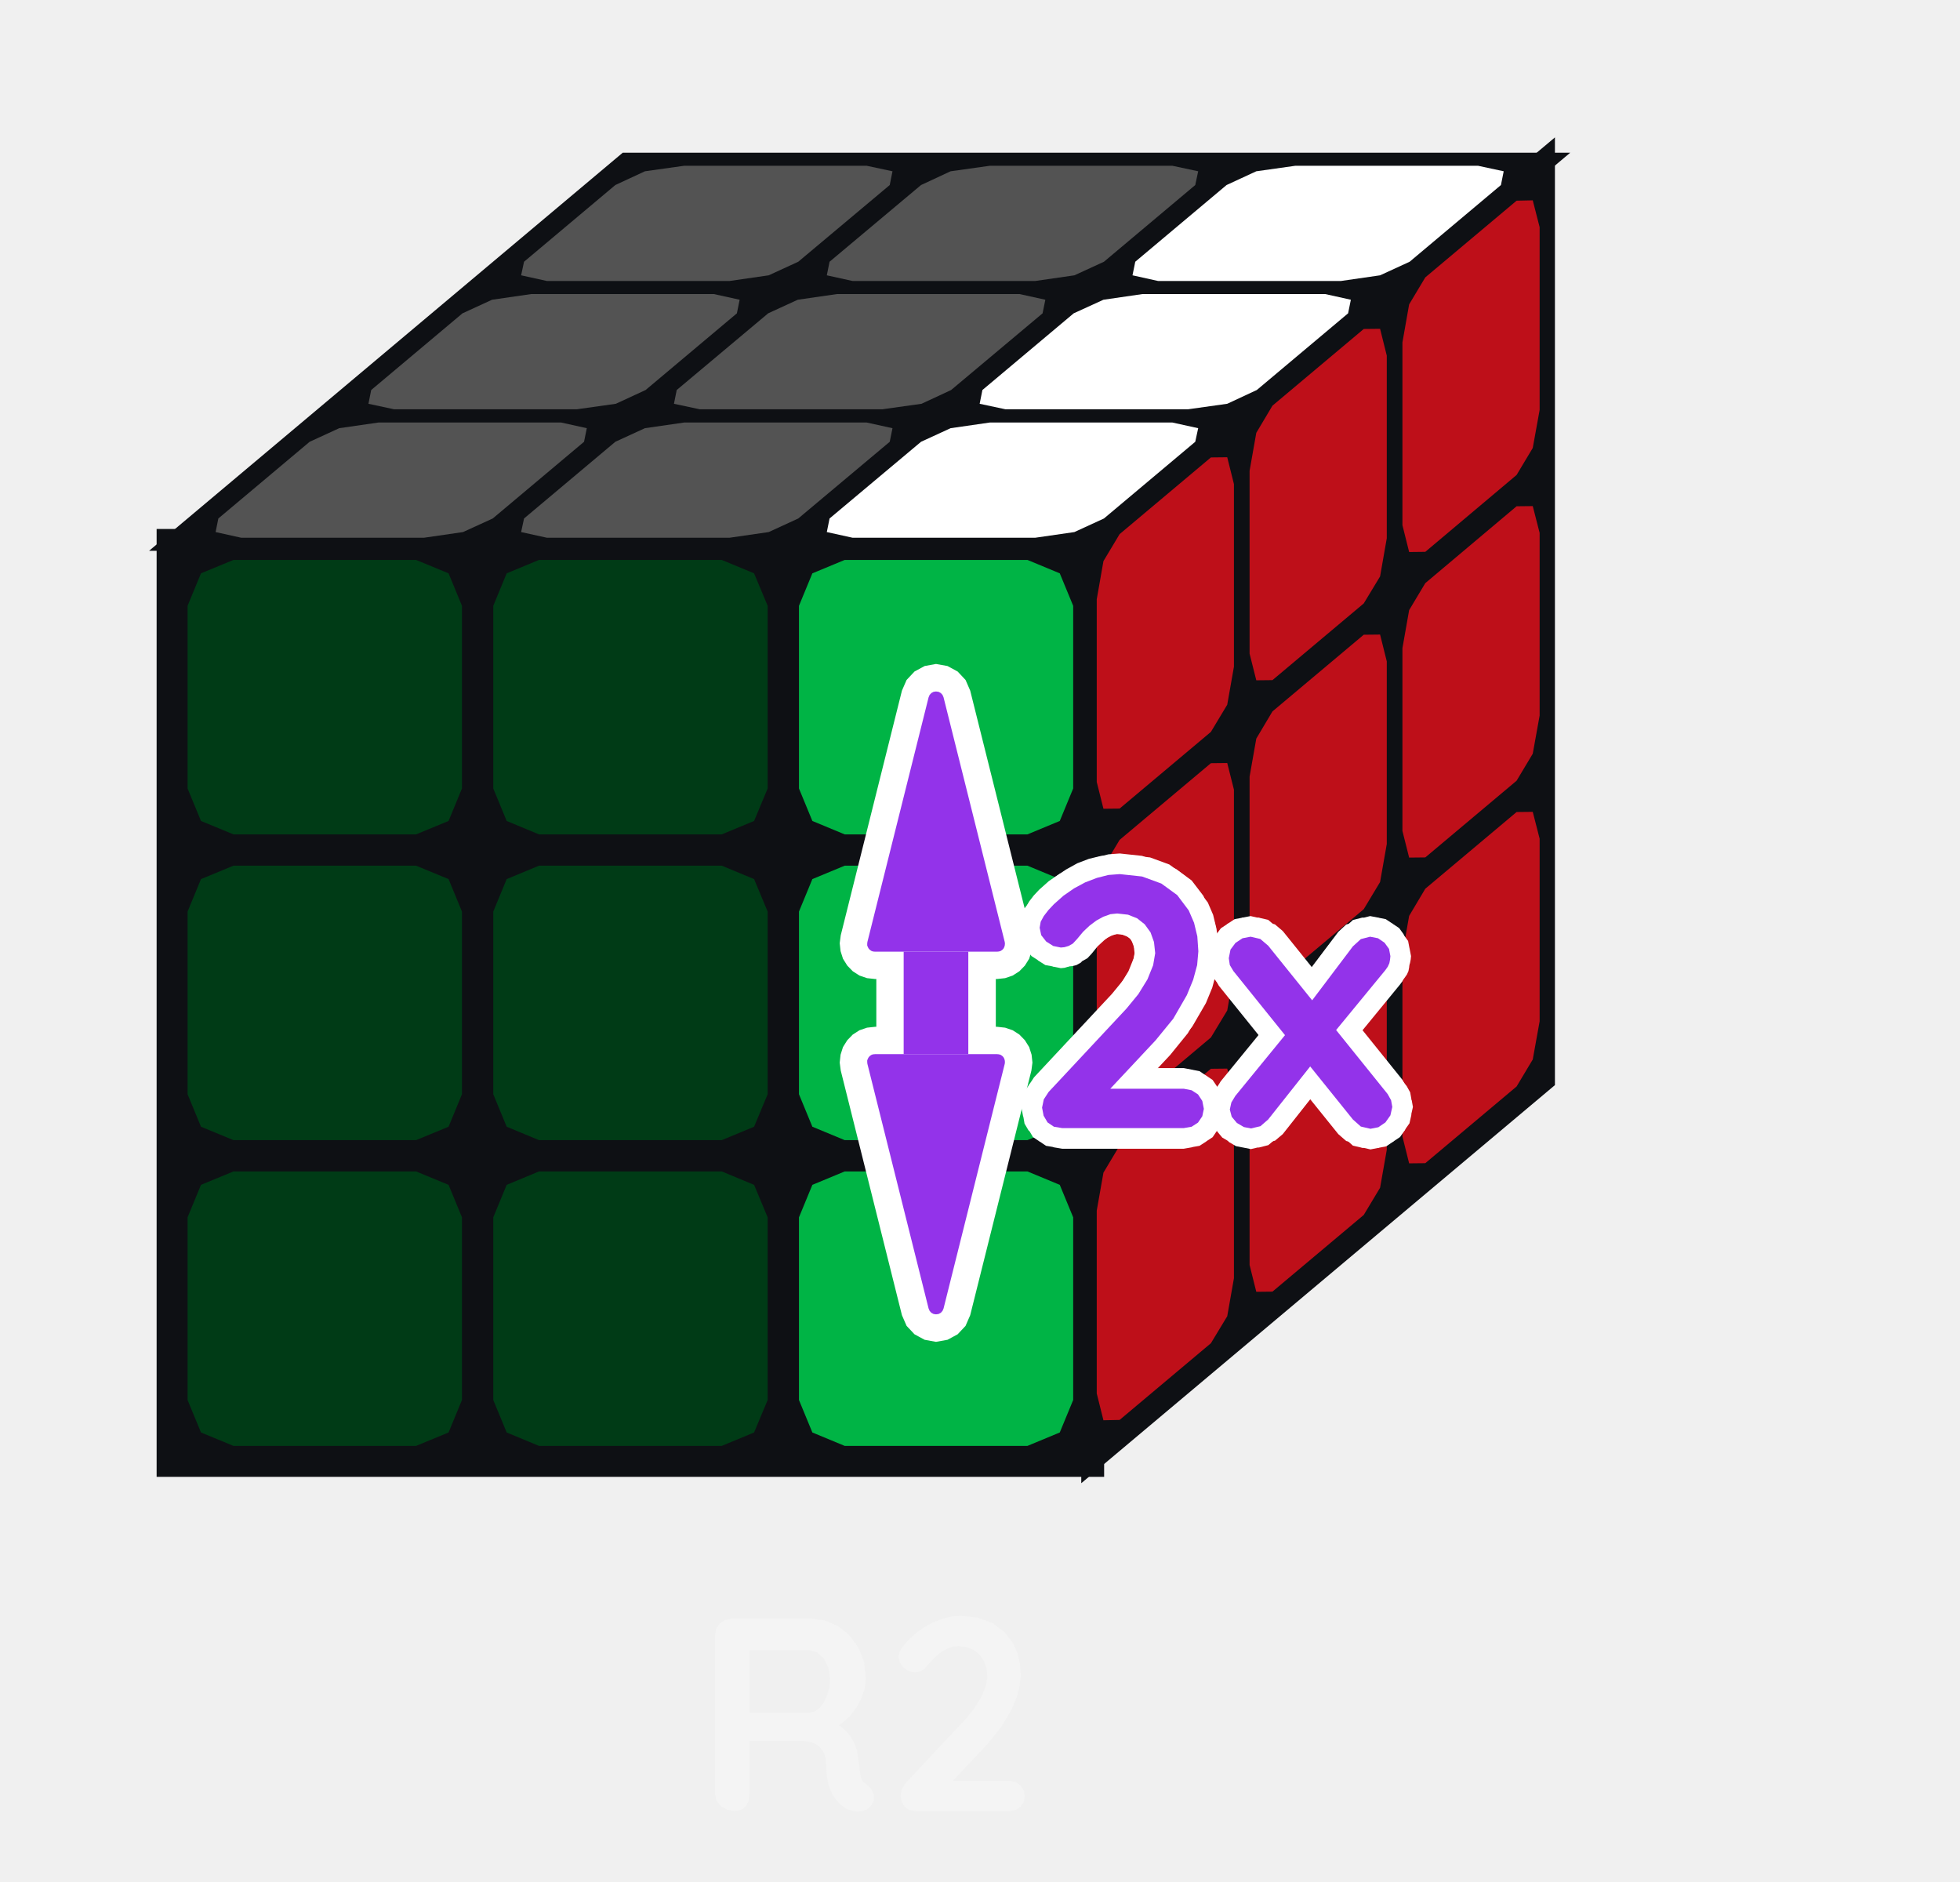
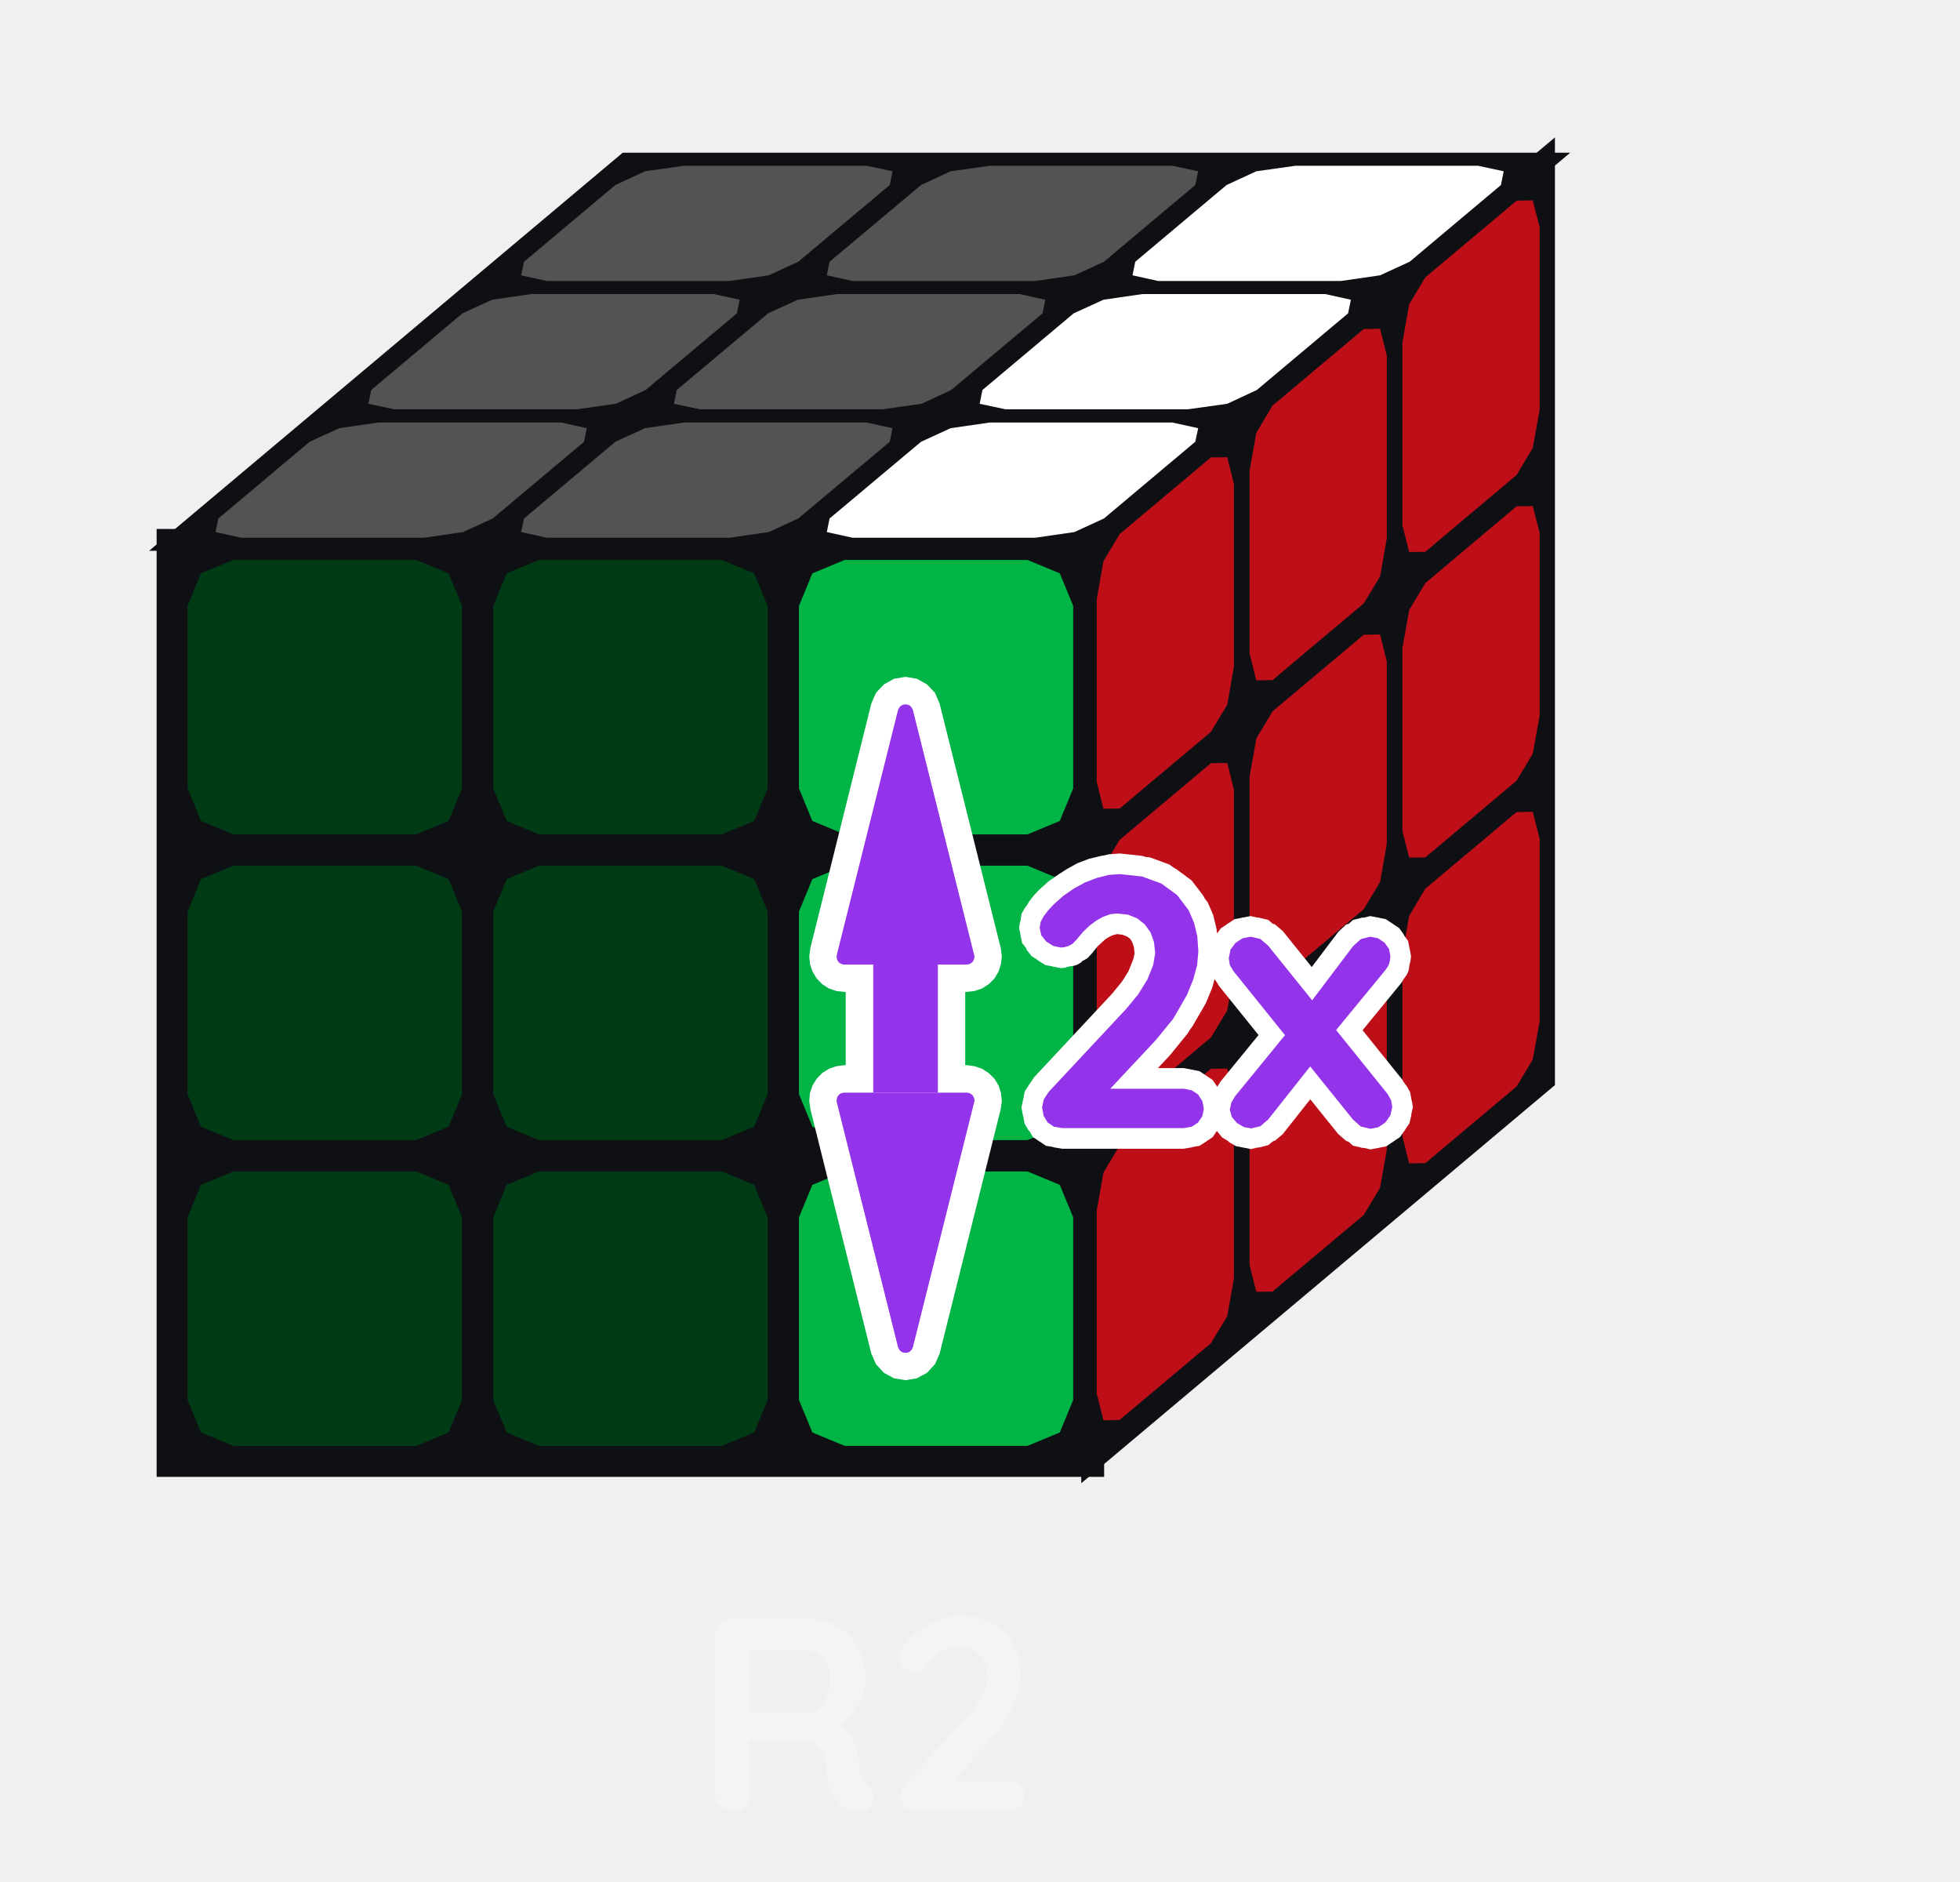
<svg xmlns="http://www.w3.org/2000/svg" viewBox="0 0 114.00 109.20" width="100" height="96">
  <polygon points="9.11,85.76 64.22,85.76 64.22,30.64 9.11,30.64" fill="#0e1014" />
  <polygon points="8.67,31.91 63.78,31.91 91.33,8.76 36.22,8.76" fill="#0e1014" />
  <polygon points="62.89,86.13 90.44,62.98 90.44,7.87 62.89,31.02" fill="#0e1014" />
  <polygon points="51.75,10.64 51.91,9.84 50.41,9.52 39.79,9.52 37.51,9.84 35.79,10.64 30.48,15.10 30.31,15.89 31.81,16.22 42.43,16.22 44.71,15.89 46.43,15.10" fill="#535353" />
  <polygon points="69.52,10.64 69.69,9.84 68.19,9.52 57.57,9.52 55.29,9.84 53.57,10.64 48.25,15.10 48.09,15.89 49.59,16.22 60.21,16.22 62.49,15.89 64.21,15.10" fill="#535353" />
  <polygon points="87.30,10.64 87.46,9.84 85.97,9.52 75.34,9.52 73.07,9.84 71.34,10.64 66.03,15.10 65.87,15.89 67.36,16.22 77.99,16.22 80.27,15.89 81.99,15.10" fill="#ffffff" />
  <polygon points="42.86,18.10 43.02,17.31 41.52,16.98 30.90,16.98 28.62,17.31 26.90,18.10 21.59,22.56 21.43,23.36 22.92,23.68 33.55,23.68 35.82,23.36 37.55,22.56" fill="#535353" />
  <polygon points="60.64,18.10 60.80,17.31 59.30,16.98 48.68,16.98 46.40,17.31 44.68,18.10 39.36,22.56 39.20,23.36 40.70,23.68 51.32,23.68 53.60,23.36 55.32,22.56" fill="#535353" />
  <polygon points="78.41,18.10 78.57,17.31 77.08,16.98 66.45,16.98 64.18,17.31 62.45,18.10 57.14,22.56 56.98,23.36 58.48,23.68 69.10,23.68 71.38,23.36 73.10,22.56" fill="#ffffff" />
  <polygon points="33.97,25.57 34.13,24.78 32.64,24.45 22.01,24.45 19.73,24.78 18.01,25.57 12.70,30.03 12.54,30.82 14.03,31.15 24.66,31.15 26.93,30.82 28.66,30.03" fill="#535353" />
  <polygon points="51.75,25.57 51.91,24.78 50.41,24.45 39.79,24.45 37.51,24.78 35.79,25.57 30.48,30.03 30.31,30.82 31.81,31.15 42.43,31.15 44.71,30.82 46.43,30.03" fill="#535353" />
  <polygon points="69.52,25.57 69.69,24.78 68.19,24.45 57.57,24.45 55.29,24.78 53.57,25.57 48.25,30.03 48.09,30.82 49.59,31.15 60.21,31.15 62.49,30.82 64.21,30.03" fill="#ffffff" />
  <polygon points="71.77,28.03 71.38,26.47 70.43,26.48 65.12,30.94 64.18,32.51 63.79,34.73 63.79,45.35 64.18,46.91 65.12,46.90 70.43,42.44 71.38,40.86 71.77,38.65" fill="#be0f19" />
  <polygon points="80.66,20.56 80.27,19.00 79.32,19.01 74.01,23.47 73.07,25.05 72.68,27.26 72.68,37.89 73.07,39.44 74.01,39.43 79.32,34.97 80.27,33.40 80.66,31.18" fill="#be0f19" />
  <polygon points="89.55,13.09 89.15,11.53 88.21,11.55 82.90,16.01 81.96,17.58 81.57,19.79 81.57,30.42 81.96,31.98 82.90,31.97 88.21,27.50 89.15,25.93 89.55,23.72" fill="#be0f19" />
  <polygon points="71.77,45.80 71.38,44.25 70.43,44.26 65.12,48.72 64.18,50.29 63.79,52.51 63.79,63.13 64.18,64.69 65.12,64.68 70.43,60.21 71.38,58.64 71.77,56.43" fill="#be0f19" />
  <polygon points="80.66,38.34 80.27,36.78 79.32,36.79 74.01,41.25 73.07,42.83 72.68,45.04 72.68,55.66 73.07,57.22 74.01,57.21 79.32,52.75 80.27,51.17 80.66,48.96" fill="#be0f19" />
  <polygon points="89.55,30.87 89.15,29.31 88.21,29.32 82.90,33.79 81.96,35.36 81.57,37.57 81.57,48.20 81.96,49.75 82.90,49.74 88.21,45.28 89.15,43.71 89.55,41.49" fill="#be0f19" />
  <polygon points="71.77,63.58 71.38,62.02 70.43,62.03 65.12,66.50 64.18,68.07 63.79,70.28 63.79,80.91 64.18,82.47 65.12,82.45 70.43,77.99 71.38,76.42 71.77,74.21" fill="#be0f19" />
  <polygon points="80.66,56.11 80.27,54.56 79.32,54.57 74.01,59.03 73.07,60.60 72.68,62.82 72.68,73.44 73.07,75.00 74.01,74.99 79.32,70.53 80.27,68.95 80.66,66.74" fill="#be0f19" />
  <polygon points="89.55,48.65 89.15,47.09 88.21,47.10 82.90,51.56 81.96,53.14 81.57,55.35 81.57,65.97 81.96,67.53 82.90,67.52 88.21,63.06 89.15,61.49 89.55,59.27" fill="#be0f19" />
  <polygon points="26.87,35.11 26.09,33.22 24.20,32.44 13.58,32.44 11.69,33.22 10.91,35.11 10.91,45.73 11.69,47.62 13.58,48.40 24.20,48.40 26.09,47.62 26.87,45.73" fill="#003b16" />
  <polygon points="44.65,35.11 43.86,33.22 41.98,32.44 31.35,32.44 29.47,33.22 28.69,35.11 28.69,45.73 29.47,47.62 31.35,48.40 41.98,48.40 43.86,47.62 44.65,45.73" fill="#003b16" />
  <polygon points="62.42,35.11 61.64,33.22 59.76,32.44 49.13,32.44 47.25,33.22 46.47,35.11 46.47,45.73 47.25,47.62 49.13,48.40 59.76,48.40 61.64,47.62 62.42,45.73" fill="#00b445" />
  <polygon points="26.87,52.89 26.09,51.00 24.20,50.22 13.58,50.22 11.69,51.00 10.91,52.89 10.91,63.51 11.69,65.40 13.58,66.18 24.20,66.18 26.09,65.40 26.87,63.51" fill="#003b16" />
  <polygon points="44.65,52.89 43.86,51.00 41.98,50.22 31.35,50.22 29.47,51.00 28.69,52.89 28.69,63.51 29.47,65.40 31.35,66.18 41.98,66.18 43.86,65.40 44.65,63.51" fill="#003b16" />
  <polygon points="62.42,52.89 61.64,51.00 59.76,50.22 49.13,50.22 47.25,51.00 46.47,52.89 46.47,63.51 47.25,65.40 49.13,66.18 59.76,66.18 61.64,65.40 62.42,63.51" fill="#00b445" />
  <polygon points="26.87,70.67 26.09,68.78 24.20,68.00 13.58,68.00 11.69,68.78 10.91,70.67 10.91,81.29 11.69,83.18 13.58,83.96 24.20,83.96 26.09,83.18 26.87,81.29" fill="#003b16" />
  <polygon points="44.65,70.67 43.86,68.78 41.98,68.00 31.35,68.00 29.47,68.78 28.69,70.67 28.69,81.29 29.47,83.18 31.35,83.96 41.98,83.96 43.86,83.18 44.65,81.29" fill="#003b16" />
  <polygon points="62.42,70.67 61.64,68.78 59.76,68.00 49.13,68.00 47.25,68.78 46.47,70.67 46.47,81.29 47.25,83.18 49.13,83.96 59.76,83.96 61.64,83.18 62.42,81.29" fill="#00b445" />
-   <polygon points="50.97,61.18 50.97,55.22 57.92,55.22 57.92,61.18" fill="#ffffff" />
-   <polygon points="58.00,59.59 58.46,59.64 58.90,59.79 59.29,60.04 59.61,60.37 59.86,60.77 60.00,61.21 60.05,61.67 59.99,62.13 56.43,76.36 56.16,76.98 55.70,77.47 55.11,77.79 54.44,77.91 53.78,77.79 53.19,77.47 52.73,76.98 52.46,76.36 48.90,62.13 48.84,61.67 48.89,61.21 49.03,60.77 49.28,60.37 49.60,60.04 49.99,59.79 50.43,59.64 50.89,59.59" fill="#ffffff" />
-   <polygon points="50.89,56.81 50.43,56.76 49.99,56.61 49.60,56.36 49.28,56.03 49.03,55.63 48.89,55.19 48.84,54.73 48.90,54.27 52.46,40.04 52.73,39.42 53.19,38.93 53.78,38.61 54.44,38.49 55.11,38.61 55.70,38.93 56.16,39.42 56.43,40.04 59.99,54.27 60.05,54.73 60.00,55.19 59.86,55.63 59.61,56.03 59.29,56.36 58.90,56.61 58.46,56.76 58.00,56.81" fill="#ffffff" />
-   <polygon points="52.56,61.18 52.56,55.22 56.32,55.22 56.32,61.18" fill="#9333ea" />
-   <polygon points="58.00,61.18 58.10,61.19 58.20,61.22 58.29,61.28 58.36,61.35 58.41,61.44 58.44,61.54 58.45,61.64 58.44,61.74 54.88,75.97 54.82,76.11 54.72,76.22 54.59,76.29 54.44,76.31 54.30,76.29 54.17,76.22 54.07,76.11 54.01,75.97 50.45,61.74 50.44,61.64 50.44,61.54 50.48,61.44 50.53,61.35 50.60,61.28 50.69,61.22 50.78,61.19 50.89,61.18" fill="#9333ea" />
-   <polygon points="50.89,55.22 50.78,55.21 50.69,55.18 50.60,55.12 50.53,55.05 50.48,54.96 50.44,54.86 50.44,54.76 50.45,54.66 54.01,40.43 54.07,40.29 54.17,40.18 54.30,40.11 54.44,40.09 54.59,40.11 54.72,40.18 54.82,40.29 54.88,40.43 58.44,54.66 58.45,54.76 58.44,54.86 58.41,54.96 58.36,55.05 58.29,55.12 58.20,55.18 58.10,55.21 58.00,55.22" fill="#9333ea" />
+   <polygon points="49.19,63.42 49.19,55.97 56.14,55.97 56.14,63.42" fill="#ffffff" />
+   <polygon points="56.22,61.82 56.68,61.88 57.12,62.03 57.51,62.28 57.84,62.61 58.08,63.00 58.22,63.44 58.27,63.90 58.21,64.36 54.65,78.60 54.38,79.21 53.92,79.71 53.33,80.03 52.67,80.14 52.00,80.03 51.41,79.71 50.95,79.21 50.68,78.60 47.13,64.36 47.07,63.90 47.11,63.44 47.26,63.00 47.50,62.61 47.82,62.28 48.21,62.03 48.65,61.88 49.11,61.82" fill="#ffffff" />
+   <polygon points="49.11,57.56 48.65,57.51 48.21,57.36 47.82,57.11 47.50,56.78 47.26,56.38 47.11,55.94 47.07,55.48 47.13,55.02 50.68,40.79 50.95,40.17 51.41,39.68 52.00,39.35 52.67,39.24 53.33,39.35 53.92,39.68 54.38,40.17 54.65,40.79 58.21,55.02 58.27,55.48 58.22,55.94 58.08,56.38 57.84,56.78 57.51,57.11 57.12,57.36 56.68,57.51 56.22,57.56" fill="#ffffff" />
+   <polygon points="50.79,63.42 50.79,55.97 54.55,55.97 54.55,63.42" fill="#9333ea" />
+   <polygon points="56.22,63.42 56.33,63.43 56.42,63.46 56.51,63.52 56.58,63.59 56.63,63.68 56.67,63.77 56.68,63.88 56.66,63.98 53.10,78.21 53.04,78.35 52.94,78.46 52.81,78.53 52.67,78.55 52.52,78.53 52.39,78.46 52.29,78.35 52.23,78.21 48.67,63.98 48.66,63.88 48.67,63.77 48.70,63.68 48.75,63.59 48.82,63.52 48.91,63.46 49.01,63.43 49.11,63.42" fill="#9333ea" />
+   <polygon points="49.11,55.97 49.01,55.96 48.91,55.92 48.82,55.87 48.75,55.80 48.70,55.71 48.67,55.61 48.66,55.51 48.67,55.41 52.23,41.18 52.29,41.04 52.39,40.93 52.52,40.86 52.67,40.84 52.81,40.86 52.94,40.93 53.04,41.04 53.10,41.18 56.66,55.41 56.68,55.51 56.67,55.61 56.63,55.71 56.58,55.80 56.51,55.87 56.42,55.92 56.33,55.96 56.22,55.97" fill="#9333ea" />
  <polygon points="70.05,63.19 70.51,63.28 70.88,63.52 71.13,63.90 71.22,64.36 71.13,64.79 70.88,65.16 70.51,65.40 70.05,65.48 62.98,65.48 62.50,65.40 62.13,65.15 61.90,64.76 61.81,64.29 61.91,63.81 62.19,63.38 66.72,58.53 67.41,57.69 67.94,56.83 68.27,56.01 68.39,55.31 68.32,54.66 68.12,54.10 67.78,53.63 67.34,53.28 66.81,53.07 66.18,53.00 65.79,53.04 65.37,53.19 64.97,53.41 64.57,53.71 64.20,54.06 63.85,54.48 63.60,54.75 63.35,54.89 63.11,54.96 62.90,54.98 62.46,54.89 62.05,54.63 61.76,54.26 61.67,53.83 61.73,53.48 61.91,53.15 62.18,52.80 62.50,52.46 63.05,51.97 63.67,51.54 64.32,51.19 65.00,50.93 65.67,50.76 66.33,50.71 67.63,50.85 68.75,51.26 69.67,51.93 70.34,52.82 70.65,53.54 70.84,54.33 70.90,55.20 70.83,56.00 70.60,56.85 70.23,57.75 69.44,59.12 68.41,60.38 65.60,63.38 65.37,63.19" fill="#ffffff" />
  <polygon points="73.94,54.35 74.50,54.48 74.96,54.87 81.91,63.50 82.11,63.86 82.18,64.25 82.07,64.74 81.78,65.15 81.37,65.43 80.91,65.52 80.35,65.39 79.89,64.98 72.94,56.35 72.73,56.00 72.67,55.60 72.77,55.10 73.06,54.71 73.47,54.44" fill="#ffffff" />
  <polygon points="73.96,65.50 73.55,65.42 73.14,65.18 72.84,64.82 72.73,64.40 72.82,63.99 73.05,63.61 76.23,59.72 77.48,61.80 74.96,64.98 74.51,65.37" fill="#ffffff" />
  <polygon points="80.89,54.35 81.35,54.44 81.73,54.70 81.99,55.06 82.07,55.48 82.05,55.68 82.01,55.89 81.92,56.09 81.78,56.29 78.64,60.11 77.33,58.30 79.89,54.91 80.35,54.49" fill="#ffffff" />
  <polygon points="69.96,63.65 70.42,63.73 70.79,63.98 71.04,64.36 71.12,64.82 71.04,65.25 70.79,65.62 70.42,65.86 69.96,65.94 62.89,65.94 62.41,65.86 62.03,65.61 61.81,65.22 61.72,64.75 61.82,64.26 62.10,63.84 66.63,58.99 67.32,58.15 67.85,57.29 68.18,56.46 68.30,55.77 68.23,55.12 68.03,54.56 67.69,54.09 67.25,53.74 66.71,53.53 66.09,53.46 65.70,53.50 65.28,53.65 64.87,53.86 64.48,54.17 64.10,54.52 63.76,54.94 63.51,55.21 63.26,55.35 63.02,55.41 62.80,55.44 62.37,55.35 61.96,55.09 61.67,54.72 61.58,54.29 61.64,53.94 61.82,53.60 62.09,53.26 62.41,52.92 62.96,52.43 63.57,52.00 64.23,51.65 64.91,51.39 65.58,51.22 66.24,51.17 67.54,51.31 68.66,51.72 69.57,52.39 70.25,53.28 70.56,54.00 70.75,54.79 70.81,55.66 70.74,56.45 70.51,57.31 70.14,58.21 69.35,59.57 68.32,60.84 65.51,63.84 65.28,63.65" fill="#ffffff" />
  <polygon points="73.85,54.81 74.41,54.94 74.87,55.33 81.82,63.96 82.02,64.32 82.09,64.71 81.98,65.20 81.69,65.61 81.27,65.89 80.82,65.98 80.26,65.85 79.80,65.44 72.85,56.81 72.64,56.45 72.58,56.06 72.67,55.56 72.97,55.16 73.38,54.89" fill="#ffffff" />
  <polygon points="73.87,65.96 73.45,65.88 73.05,65.64 72.75,65.28 72.64,64.86 72.73,64.45 72.95,64.07 76.14,60.18 77.39,62.26 74.87,65.44 74.42,65.82" fill="#ffffff" />
  <polygon points="80.80,54.81 81.25,54.89 81.64,55.15 81.90,55.52 81.98,55.93 81.96,56.14 81.92,56.35 81.83,56.55 81.69,56.75 78.55,60.57 77.24,58.76 79.80,55.37 80.26,54.95" fill="#ffffff" />
  <polygon points="69.70,64.04 70.16,64.12 70.53,64.37 70.78,64.75 70.86,65.21 70.78,65.64 70.53,66.01 70.16,66.25 69.70,66.33 62.63,66.33 62.15,66.25 61.77,66.00 61.55,65.61 61.46,65.14 61.56,64.65 61.84,64.23 66.37,59.38 67.06,58.54 67.59,57.68 67.92,56.85 68.04,56.16 67.97,55.51 67.76,54.95 67.43,54.48 66.98,54.13 66.45,53.92 65.83,53.85 65.44,53.89 65.02,54.04 64.61,54.25 64.22,54.56 63.84,54.91 63.50,55.33 63.25,55.60 63.00,55.74 62.76,55.80 62.54,55.82 62.11,55.74 61.70,55.48 61.41,55.11 61.32,54.68 61.38,54.33 61.56,53.99 61.83,53.65 62.15,53.31 62.70,52.82 63.31,52.39 63.97,52.04 64.64,51.78 65.32,51.61 65.98,51.56 67.28,51.70 68.40,52.11 69.31,52.78 69.99,53.67 70.30,54.39 70.49,55.18 70.55,56.05 70.48,56.84 70.25,57.70 69.88,58.60 69.09,59.96 68.06,61.23 65.25,64.23 65.02,64.04" fill="#ffffff" />
  <polygon points="73.59,55.20 74.15,55.33 74.61,55.72 81.56,64.35 81.76,64.71 81.83,65.10 81.72,65.59 81.43,66.00 81.01,66.28 80.56,66.37 80.00,66.23 79.54,65.83 72.59,57.20 72.38,56.84 72.32,56.45 72.41,55.95 72.70,55.55 73.12,55.28" fill="#ffffff" />
  <polygon points="73.61,66.35 73.19,66.27 72.79,66.03 72.49,65.67 72.38,65.25 72.47,64.84 72.69,64.46 75.88,60.57 77.12,62.65 74.61,65.83 74.16,66.21" fill="#ffffff" />
  <polygon points="80.54,55.20 80.99,55.28 81.38,55.54 81.64,55.91 81.72,56.32 81.70,56.53 81.66,56.74 81.57,56.94 81.43,57.13 78.29,60.96 76.98,59.15 79.54,55.76 80.00,55.34" fill="#ffffff" />
  <polygon points="69.31,64.30 69.77,64.38 70.14,64.63 70.39,65.01 70.47,65.47 70.39,65.90 70.14,66.27 69.77,66.51 69.31,66.59 62.24,66.59 61.76,66.51 61.39,66.26 61.16,65.87 61.07,65.40 61.17,64.91 61.45,64.49 65.98,59.64 66.67,58.80 67.20,57.94 67.53,57.11 67.65,56.42 67.58,55.77 67.38,55.21 67.04,54.74 66.60,54.39 66.07,54.18 65.44,54.11 65.05,54.15 64.63,54.30 64.22,54.51 63.83,54.82 63.45,55.17 63.11,55.59 62.86,55.86 62.61,56.00 62.37,56.06 62.15,56.08 61.72,56.00 61.31,55.74 61.02,55.37 60.93,54.94 60.99,54.59 61.17,54.25 61.44,53.91 61.76,53.57 62.31,53.08 62.92,52.65 63.58,52.30 64.26,52.04 64.93,51.87 65.59,51.82 66.89,51.96 68.01,52.37 68.93,53.04 69.60,53.93 69.91,54.65 70.10,55.44 70.16,56.31 70.09,57.10 69.86,57.96 69.49,58.86 68.70,60.22 67.67,61.49 64.86,64.49 64.63,64.30" fill="#ffffff" />
  <polygon points="73.20,55.46 73.76,55.59 74.22,55.98 81.17,64.61 81.37,64.97 81.44,65.36 81.33,65.85 81.04,66.26 80.63,66.54 80.17,66.63 79.61,66.50 79.15,66.09 72.20,57.46 71.99,57.10 71.93,56.71 72.02,56.21 72.32,55.81 72.73,55.54" fill="#ffffff" />
  <polygon points="73.22,66.61 72.80,66.53 72.40,66.29 72.10,65.93 71.99,65.51 72.08,65.10 72.31,64.72 75.49,60.83 76.74,62.91 74.22,66.09 73.77,66.47" fill="#ffffff" />
  <polygon points="80.15,55.46 80.60,55.54 80.99,55.80 81.25,56.17 81.33,56.58 81.31,56.79 81.27,57.00 81.18,57.20 81.04,57.40 77.90,61.22 76.59,59.41 79.15,56.02 79.61,55.60" fill="#ffffff" />
  <polygon points="68.85,64.39 69.31,64.48 69.68,64.72 69.93,65.10 70.02,65.56 69.93,65.99 69.68,66.36 69.31,66.60 68.85,66.68 61.78,66.68 61.30,66.60 60.93,66.35 60.70,65.96 60.61,65.49 60.71,65.01 60.99,64.58 65.52,59.73 66.21,58.89 66.74,58.03 67.07,57.21 67.19,56.51 67.12,55.86 66.92,55.30 66.58,54.83 66.14,54.48 65.61,54.27 64.98,54.20 64.59,54.24 64.17,54.39 63.77,54.61 63.37,54.91 63.00,55.26 62.65,55.68 62.40,55.95 62.15,56.09 61.91,56.16 61.70,56.18 61.26,56.09 60.85,55.83 60.56,55.46 60.47,55.03 60.53,54.68 60.71,54.35 60.98,54.00 61.30,53.66 61.85,53.17 62.47,52.74 63.12,52.39 63.80,52.13 64.47,51.96 65.13,51.91 66.43,52.05 67.55,52.46 68.47,53.13 69.14,54.02 69.45,54.74 69.64,55.53 69.70,56.40 69.63,57.20 69.40,58.05 69.03,58.95 68.24,60.32 67.21,61.58 64.40,64.58 64.17,64.39" fill="#ffffff" />
  <polygon points="72.74,55.55 73.30,55.68 73.76,56.07 80.71,64.70 80.91,65.06 80.98,65.45 80.87,65.94 80.58,66.35 80.17,66.63 79.71,66.72 79.15,66.59 78.69,66.18 71.74,57.55 71.53,57.20 71.47,56.80 71.57,56.30 71.86,55.91 72.27,55.64" fill="#ffffff" />
  <polygon points="72.76,66.70 72.35,66.62 71.94,66.38 71.64,66.02 71.53,65.60 71.62,65.19 71.85,64.81 75.03,60.92 76.28,63.00 73.76,66.18 73.31,66.57" fill="#ffffff" />
  <polygon points="79.69,55.55 80.15,55.64 80.53,55.90 80.79,56.26 80.87,56.68 80.85,56.88 80.81,57.09 80.72,57.29 80.58,57.49 77.44,61.31 76.13,59.50 78.69,56.11 79.15,55.69" fill="#ffffff" />
  <polygon points="68.39,64.30 68.85,64.38 69.22,64.63 69.47,65.01 69.56,65.47 69.47,65.90 69.22,66.27 68.85,66.51 68.39,66.59 61.32,66.59 60.84,66.51 60.47,66.26 60.24,65.87 60.15,65.40 60.25,64.91 60.53,64.49 65.06,59.64 65.75,58.80 66.28,57.94 66.61,57.11 66.73,56.42 66.67,55.77 66.46,55.21 66.12,54.74 65.68,54.39 65.15,54.18 64.52,54.11 64.13,54.15 63.71,54.30 63.31,54.51 62.91,54.82 62.54,55.17 62.19,55.59 61.94,55.86 61.69,56.00 61.45,56.06 61.24,56.08 60.80,56.00 60.39,55.74 60.10,55.37 60.01,54.94 60.07,54.59 60.25,54.25 60.52,53.91 60.84,53.57 61.39,53.08 62.01,52.65 62.66,52.30 63.34,52.04 64.01,51.87 64.67,51.82 65.97,51.96 67.09,52.37 68.01,53.04 68.68,53.93 68.99,54.65 69.18,55.44 69.24,56.31 69.17,57.10 68.94,57.96 68.57,58.86 67.78,60.22 66.75,61.49 63.94,64.49 63.71,64.30" fill="#ffffff" />
  <polygon points="72.28,55.46 72.84,55.59 73.30,55.98 80.25,64.61 80.46,64.97 80.52,65.36 80.41,65.85 80.12,66.26 79.71,66.54 79.25,66.63 78.69,66.50 78.23,66.09 71.28,57.46 71.07,57.10 71.01,56.71 71.11,56.21 71.40,55.81 71.81,55.54" fill="#ffffff" />
  <polygon points="72.30,66.61 71.89,66.53 71.48,66.29 71.18,65.93 71.07,65.51 71.16,65.10 71.39,64.72 74.57,60.83 75.82,62.91 73.30,66.09 72.85,66.47" fill="#ffffff" />
  <polygon points="79.23,55.46 79.69,55.54 80.07,55.80 80.33,56.17 80.41,56.58 80.39,56.79 80.35,57.00 80.26,57.20 80.12,57.40 76.98,61.22 75.67,59.41 78.23,56.02 78.69,55.60" fill="#ffffff" />
  <polygon points="68.00,64.04 68.46,64.12 68.83,64.37 69.08,64.75 69.17,65.21 69.08,65.64 68.83,66.01 68.46,66.25 68.00,66.33 60.93,66.33 60.45,66.25 60.08,66.00 59.85,65.61 59.77,65.14 59.86,64.65 60.14,64.23 64.67,59.38 65.36,58.54 65.89,57.68 66.22,56.85 66.34,56.16 66.28,55.51 66.07,54.95 65.74,54.48 65.29,54.13 64.76,53.92 64.13,53.85 63.74,53.89 63.32,54.04 62.92,54.25 62.52,54.56 62.15,54.91 61.80,55.33 61.55,55.60 61.30,55.74 61.07,55.80 60.85,55.82 60.41,55.74 60.00,55.48 59.71,55.11 59.62,54.68 59.68,54.33 59.86,53.99 60.13,53.65 60.45,53.31 61.00,52.82 61.62,52.39 62.27,52.04 62.95,51.78 63.62,51.61 64.28,51.56 65.58,51.70 66.70,52.11 67.62,52.78 68.29,53.67 68.61,54.39 68.79,55.18 68.86,56.05 68.78,56.84 68.55,57.70 68.18,58.60 67.39,59.96 66.36,61.23 63.55,64.23 63.32,64.04" fill="#ffffff" />
  <polygon points="71.89,55.20 72.45,55.33 72.91,55.72 79.86,64.35 80.07,64.71 80.13,65.10 80.02,65.59 79.73,66.00 79.32,66.28 78.86,66.37 78.30,66.23 77.84,65.83 70.89,57.20 70.69,56.84 70.62,56.45 70.72,55.95 71.01,55.55 71.42,55.28" fill="#ffffff" />
  <polygon points="71.91,66.35 71.50,66.27 71.09,66.03 70.79,65.67 70.69,65.25 70.77,64.84 71.00,64.46 74.18,60.57 75.43,62.65 72.91,65.83 72.46,66.21" fill="#ffffff" />
  <polygon points="78.84,55.20 79.30,55.28 79.68,55.54 79.94,55.91 80.02,56.32 80.00,56.53 79.96,56.74 79.87,56.94 79.73,57.13 76.59,60.96 75.28,59.15 77.84,55.76 78.30,55.34" fill="#ffffff" />
  <polygon points="67.74,63.65 68.20,63.73 68.57,63.98 68.82,64.36 68.91,64.82 68.82,65.25 68.57,65.62 68.20,65.86 67.74,65.94 60.67,65.94 60.19,65.86 59.82,65.61 59.59,65.22 59.51,64.75 59.60,64.26 59.88,63.84 64.41,58.99 65.10,58.15 65.63,57.29 65.96,56.46 66.08,55.77 66.02,55.12 65.81,54.56 65.47,54.09 65.03,53.74 64.50,53.53 63.87,53.46 63.48,53.50 63.06,53.65 62.66,53.86 62.26,54.17 61.89,54.52 61.54,54.94 61.29,55.21 61.04,55.35 60.81,55.41 60.59,55.44 60.15,55.35 59.74,55.09 59.45,54.72 59.36,54.29 59.42,53.94 59.60,53.60 59.87,53.26 60.19,52.92 60.74,52.43 61.36,52.00 62.01,51.65 62.69,51.39 63.36,51.22 64.02,51.17 65.32,51.31 66.44,51.72 67.36,52.39 68.03,53.28 68.35,54.00 68.53,54.79 68.59,55.66 68.52,56.45 68.29,57.31 67.92,58.21 67.13,59.57 66.10,60.84 63.29,63.84 63.06,63.65" fill="#ffffff" />
  <polygon points="71.63,54.81 72.19,54.94 72.65,55.33 79.60,63.96 79.81,64.32 79.87,64.71 79.76,65.20 79.47,65.61 79.06,65.89 78.60,65.98 78.04,65.85 77.58,65.44 70.63,56.81 70.43,56.45 70.36,56.06 70.46,55.56 70.75,55.16 71.16,54.89" fill="#ffffff" />
  <polygon points="71.65,65.96 71.24,65.88 70.83,65.64 70.53,65.28 70.43,64.86 70.51,64.45 70.74,64.07 73.92,60.18 75.17,62.26 72.65,65.44 72.20,65.82" fill="#ffffff" />
  <polygon points="78.58,54.81 79.04,54.89 79.42,55.15 79.68,55.52 79.76,55.93 79.74,56.14 79.70,56.35 79.61,56.55 79.47,56.75 76.33,60.57 75.02,58.76 77.58,55.37 78.04,54.95" fill="#ffffff" />
  <polygon points="67.65,63.19 68.11,63.28 68.48,63.52 68.73,63.90 68.82,64.36 68.73,64.79 68.48,65.16 68.11,65.40 67.65,65.48 60.58,65.48 60.10,65.40 59.73,65.15 59.50,64.76 59.41,64.29 59.51,63.81 59.79,63.38 64.32,58.53 65.01,57.69 65.54,56.83 65.87,56.01 65.99,55.31 65.92,54.66 65.72,54.10 65.38,53.63 64.94,53.28 64.41,53.07 63.78,53.00 63.39,53.04 62.97,53.19 62.57,53.41 62.17,53.71 61.80,54.06 61.45,54.48 61.20,54.75 60.95,54.89 60.71,54.96 60.50,54.98 60.06,54.89 59.65,54.63 59.36,54.26 59.27,53.83 59.33,53.48 59.51,53.15 59.78,52.80 60.10,52.46 60.65,51.97 61.27,51.54 61.92,51.19 62.60,50.93 63.27,50.76 63.93,50.71 65.23,50.85 66.35,51.26 67.27,51.93 67.94,52.82 68.25,53.54 68.44,54.33 68.50,55.20 68.43,56.00 68.20,56.85 67.83,57.75 67.04,59.12 66.01,60.38 63.20,63.38 62.97,63.19" fill="#ffffff" />
  <polygon points="71.54,54.35 72.10,54.48 72.56,54.87 79.51,63.50 79.71,63.86 79.78,64.25 79.67,64.74 79.38,65.15 78.97,65.43 78.51,65.52 77.95,65.39 77.49,64.98 70.54,56.35 70.33,56.00 70.27,55.60 70.37,55.10 70.66,54.71 71.07,54.44" fill="#ffffff" />
  <polygon points="71.56,65.50 71.15,65.42 70.74,65.18 70.44,64.82 70.33,64.40 70.42,63.99 70.65,63.61 73.83,59.72 75.08,61.80 72.56,64.98 72.11,65.37" fill="#ffffff" />
  <polygon points="78.49,54.35 78.95,54.44 79.33,54.70 79.59,55.06 79.67,55.48 79.65,55.68 79.61,55.89 79.52,56.09 79.38,56.29 76.24,60.11 74.93,58.30 77.49,54.91 77.95,54.49" fill="#ffffff" />
  <polygon points="67.74,62.73 68.20,62.82 68.57,63.07 68.82,63.44 68.91,63.90 68.82,64.33 68.57,64.70 68.20,64.94 67.74,65.02 60.67,65.02 60.19,64.94 59.82,64.69 59.59,64.30 59.51,63.84 59.60,63.35 59.88,62.92 64.41,58.07 65.10,57.23 65.63,56.37 65.96,55.55 66.08,54.85 66.02,54.20 65.81,53.64 65.47,53.18 65.03,52.82 64.50,52.61 63.87,52.54 63.48,52.58 63.06,52.73 62.66,52.95 62.26,53.25 61.89,53.60 61.54,54.02 61.29,54.29 61.04,54.43 60.81,54.50 60.59,54.52 60.15,54.43 59.74,54.17 59.45,53.80 59.36,53.37 59.42,53.02 59.60,52.69 59.87,52.34 60.19,52.00 60.74,51.51 61.36,51.08 62.01,50.73 62.69,50.47 63.36,50.30 64.02,50.25 65.32,50.39 66.44,50.80 67.36,51.47 68.03,52.36 68.35,53.08 68.53,53.87 68.59,54.75 68.52,55.54 68.29,56.39 67.92,57.29 67.13,58.66 66.10,59.92 63.29,62.92 63.06,62.73" fill="#ffffff" />
  <polygon points="71.63,53.89 72.19,54.02 72.65,54.41 79.60,63.04 79.81,63.40 79.87,63.79 79.76,64.28 79.47,64.69 79.06,64.97 78.60,65.06 78.04,64.93 77.58,64.52 70.63,55.89 70.43,55.54 70.36,55.14 70.46,54.64 70.75,54.25 71.16,53.98" fill="#ffffff" />
  <polygon points="71.65,65.04 71.24,64.96 70.83,64.72 70.53,64.37 70.43,63.94 70.51,63.53 70.74,63.15 73.92,59.26 75.17,61.34 72.65,64.52 72.20,64.91" fill="#ffffff" />
  <polygon points="78.58,53.89 79.04,53.98 79.42,54.24 79.68,54.60 79.76,55.02 79.74,55.22 79.70,55.43 79.61,55.63 79.47,55.83 76.33,59.65 75.02,57.84 77.58,54.45 78.04,54.03" fill="#ffffff" />
  <polygon points="68.00,62.34 68.46,62.43 68.83,62.68 69.08,63.05 69.17,63.51 69.08,63.95 68.83,64.31 68.46,64.55 68.00,64.63 60.93,64.63 60.45,64.55 60.08,64.30 59.85,63.91 59.77,63.45 59.86,62.96 60.14,62.53 64.67,57.68 65.36,56.84 65.89,55.98 66.22,55.16 66.34,54.46 66.28,53.82 66.07,53.25 65.74,52.79 65.29,52.43 64.76,52.22 64.13,52.15 63.74,52.19 63.32,52.34 62.92,52.56 62.52,52.86 62.15,53.21 61.80,53.63 61.55,53.90 61.30,54.04 61.07,54.11 60.85,54.13 60.41,54.04 60.00,53.78 59.71,53.41 59.62,52.98 59.68,52.63 59.86,52.30 60.13,51.95 60.45,51.61 61.00,51.12 61.62,50.70 62.27,50.34 62.95,50.08 63.62,49.92 64.28,49.86 65.58,50.00 66.70,50.41 67.62,51.08 68.29,51.97 68.61,52.69 68.79,53.48 68.86,54.36 68.78,55.15 68.55,56.00 68.18,56.90 67.39,58.27 66.36,59.54 63.55,62.53 63.32,62.34" fill="#ffffff" />
  <polygon points="71.89,53.50 72.45,53.63 72.91,54.02 79.86,62.66 80.07,63.01 80.13,63.40 80.02,63.89 79.73,64.30 79.32,64.58 78.86,64.67 78.30,64.54 77.84,64.13 70.89,55.50 70.69,55.15 70.62,54.75 70.72,54.25 71.01,53.86 71.42,53.59" fill="#ffffff" />
  <polygon points="71.91,64.65 71.50,64.57 71.09,64.33 70.79,63.98 70.69,63.55 70.77,63.14 71.00,62.76 74.18,58.87 75.43,60.95 72.91,64.13 72.46,64.52" fill="#ffffff" />
  <polygon points="78.84,53.50 79.30,53.59 79.68,53.85 79.94,54.21 80.02,54.63 80.00,54.83 79.96,55.04 79.87,55.24 79.73,55.44 76.59,59.27 75.28,57.46 77.84,54.07 78.30,53.64" fill="#ffffff" />
  <polygon points="68.39,62.08 68.85,62.17 69.22,62.42 69.47,62.79 69.56,63.25 69.47,63.68 69.22,64.05 68.85,64.29 68.39,64.37 61.32,64.37 60.84,64.29 60.47,64.04 60.24,63.65 60.15,63.19 60.25,62.70 60.53,62.27 65.06,57.42 65.75,56.58 66.28,55.72 66.61,54.90 66.73,54.20 66.67,53.56 66.46,52.99 66.12,52.53 65.68,52.17 65.15,51.96 64.52,51.89 64.13,51.93 63.71,52.08 63.31,52.30 62.91,52.60 62.54,52.95 62.19,53.37 61.94,53.64 61.69,53.78 61.45,53.85 61.24,53.87 60.80,53.78 60.39,53.52 60.10,53.15 60.01,52.72 60.07,52.37 60.25,52.04 60.52,51.69 60.84,51.35 61.39,50.86 62.01,50.44 62.66,50.08 63.34,49.82 64.01,49.66 64.67,49.60 65.97,49.74 67.09,50.15 68.01,50.82 68.68,51.71 68.99,52.43 69.18,53.22 69.24,54.10 69.17,54.89 68.94,55.74 68.57,56.64 67.78,58.01 66.75,59.28 63.94,62.27 63.71,62.08" fill="#ffffff" />
  <polygon points="72.28,53.24 72.84,53.37 73.30,53.76 80.25,62.40 80.46,62.75 80.52,63.14 80.41,63.63 80.12,64.04 79.71,64.32 79.25,64.41 78.69,64.28 78.23,63.87 71.28,55.24 71.07,54.89 71.01,54.49 71.11,53.99 71.40,53.60 71.81,53.33" fill="#ffffff" />
  <polygon points="72.30,64.39 71.89,64.31 71.48,64.07 71.18,63.72 71.07,63.29 71.16,62.88 71.39,62.50 74.57,58.61 75.82,60.69 73.30,63.87 72.85,64.26" fill="#ffffff" />
  <polygon points="79.23,53.24 79.69,53.33 80.07,53.59 80.33,53.95 80.41,54.37 80.39,54.57 80.35,54.78 80.26,54.98 80.12,55.18 76.98,59.00 75.67,57.20 78.23,53.80 78.69,53.38" fill="#ffffff" />
  <polygon points="68.85,61.99 69.31,62.08 69.68,62.32 69.93,62.70 70.02,63.16 69.93,63.59 69.68,63.96 69.31,64.20 68.85,64.28 61.78,64.28 61.30,64.20 60.93,63.95 60.70,63.56 60.61,63.09 60.71,62.61 60.99,62.18 65.52,57.33 66.21,56.49 66.74,55.63 67.07,54.81 67.19,54.11 67.12,53.46 66.92,52.90 66.58,52.43 66.14,52.08 65.61,51.87 64.98,51.80 64.59,51.84 64.17,51.99 63.77,52.21 63.37,52.51 63.00,52.86 62.65,53.28 62.40,53.55 62.15,53.69 61.91,53.76 61.70,53.78 61.26,53.69 60.85,53.43 60.56,53.06 60.47,52.63 60.53,52.28 60.71,51.95 60.98,51.60 61.30,51.26 61.85,50.77 62.47,50.34 63.12,49.99 63.80,49.73 64.47,49.56 65.13,49.51 66.43,49.65 67.55,50.06 68.47,50.73 69.14,51.62 69.45,52.34 69.64,53.13 69.70,54.00 69.63,54.80 69.40,55.65 69.03,56.55 68.24,57.92 67.21,59.18 64.40,62.18 64.17,61.99" fill="#ffffff" />
  <polygon points="72.74,53.15 73.30,53.28 73.76,53.67 80.71,62.30 80.91,62.66 80.98,63.05 80.87,63.54 80.58,63.95 80.17,64.23 79.71,64.32 79.15,64.19 78.69,63.78 71.74,55.15 71.53,54.80 71.47,54.40 71.57,53.90 71.86,53.51 72.27,53.24" fill="#ffffff" />
  <polygon points="72.76,64.30 72.35,64.22 71.94,63.98 71.64,63.62 71.53,63.20 71.62,62.79 71.85,62.41 75.03,58.52 76.28,60.60 73.76,63.78 73.31,64.17" fill="#ffffff" />
  <polygon points="79.69,53.15 80.15,53.24 80.53,53.50 80.79,53.86 80.87,54.28 80.85,54.48 80.81,54.69 80.72,54.89 80.58,55.09 77.44,58.91 76.13,57.10 78.69,53.71 79.15,53.29" fill="#ffffff" />
  <polygon points="69.31,62.08 69.77,62.17 70.14,62.42 70.39,62.79 70.47,63.25 70.39,63.68 70.14,64.05 69.77,64.29 69.31,64.37 62.24,64.37 61.76,64.29 61.39,64.04 61.16,63.65 61.07,63.19 61.17,62.70 61.45,62.27 65.98,57.42 66.67,56.58 67.20,55.72 67.53,54.90 67.65,54.20 67.58,53.56 67.38,52.99 67.04,52.53 66.60,52.17 66.07,51.96 65.44,51.89 65.05,51.93 64.63,52.08 64.22,52.30 63.83,52.60 63.45,52.95 63.11,53.37 62.86,53.64 62.61,53.78 62.37,53.85 62.15,53.87 61.72,53.78 61.31,53.52 61.02,53.15 60.93,52.72 60.99,52.37 61.17,52.04 61.44,51.69 61.76,51.35 62.31,50.86 62.92,50.44 63.58,50.08 64.26,49.82 64.93,49.66 65.59,49.60 66.89,49.74 68.01,50.15 68.93,50.82 69.60,51.71 69.91,52.43 70.10,53.22 70.16,54.10 70.09,54.89 69.86,55.74 69.49,56.64 68.70,58.01 67.67,59.28 64.86,62.27 64.63,62.08" fill="#ffffff" />
  <polygon points="73.20,53.24 73.76,53.37 74.22,53.76 81.17,62.40 81.37,62.75 81.44,63.14 81.33,63.63 81.04,64.04 80.63,64.32 80.17,64.41 79.61,64.28 79.15,63.87 72.20,55.24 71.99,54.89 71.93,54.49 72.02,53.99 72.32,53.60 72.73,53.33" fill="#ffffff" />
  <polygon points="73.22,64.39 72.80,64.31 72.40,64.07 72.10,63.72 71.99,63.29 72.08,62.88 72.31,62.50 75.49,58.61 76.74,60.69 74.22,63.87 73.77,64.26" fill="#ffffff" />
  <polygon points="80.15,53.24 80.60,53.33 80.99,53.59 81.25,53.95 81.33,54.37 81.31,54.57 81.27,54.78 81.18,54.98 81.04,55.18 77.90,59.00 76.59,57.20 79.15,53.80 79.61,53.38" fill="#ffffff" />
  <polygon points="69.70,62.34 70.16,62.43 70.53,62.68 70.78,63.05 70.86,63.51 70.78,63.95 70.53,64.31 70.16,64.55 69.70,64.63 62.63,64.63 62.15,64.55 61.77,64.30 61.55,63.91 61.46,63.45 61.56,62.96 61.84,62.53 66.37,57.68 67.06,56.84 67.59,55.98 67.92,55.16 68.04,54.46 67.97,53.82 67.76,53.25 67.43,52.79 66.98,52.43 66.45,52.22 65.83,52.15 65.44,52.19 65.02,52.34 64.61,52.56 64.22,52.86 63.84,53.21 63.50,53.63 63.25,53.90 63.00,54.04 62.76,54.11 62.54,54.13 62.11,54.04 61.70,53.78 61.41,53.41 61.32,52.98 61.38,52.63 61.56,52.30 61.83,51.95 62.15,51.61 62.70,51.12 63.31,50.70 63.97,50.34 64.64,50.08 65.32,49.92 65.98,49.86 67.28,50.00 68.40,50.41 69.31,51.08 69.99,51.97 70.30,52.69 70.49,53.48 70.55,54.36 70.48,55.15 70.25,56.00 69.88,56.90 69.09,58.27 68.06,59.54 65.25,62.53 65.02,62.34" fill="#ffffff" />
  <polygon points="73.59,53.50 74.15,53.63 74.61,54.02 81.56,62.66 81.76,63.01 81.83,63.40 81.72,63.89 81.43,64.30 81.01,64.58 80.56,64.67 80.00,64.54 79.54,64.13 72.59,55.50 72.38,55.15 72.32,54.75 72.41,54.25 72.70,53.86 73.12,53.59" fill="#ffffff" />
  <polygon points="73.61,64.65 73.19,64.57 72.79,64.33 72.49,63.98 72.38,63.55 72.47,63.14 72.69,62.76 75.88,58.87 77.12,60.95 74.61,64.13 74.16,64.52" fill="#ffffff" />
  <polygon points="80.54,53.50 80.99,53.59 81.38,53.85 81.64,54.21 81.72,54.63 81.70,54.83 81.66,55.04 81.57,55.24 81.43,55.44 78.29,59.27 76.98,57.46 79.54,54.07 80.00,53.64" fill="#ffffff" />
  <polygon points="69.96,62.73 70.42,62.82 70.79,63.07 71.04,63.44 71.12,63.90 71.04,64.33 70.79,64.70 70.42,64.94 69.96,65.02 62.89,65.02 62.41,64.94 62.03,64.69 61.81,64.30 61.72,63.84 61.82,63.35 62.10,62.92 66.63,58.07 67.32,57.23 67.85,56.37 68.18,55.55 68.30,54.85 68.23,54.20 68.03,53.64 67.69,53.18 67.25,52.82 66.71,52.61 66.09,52.54 65.70,52.58 65.28,52.73 64.87,52.95 64.48,53.25 64.10,53.60 63.76,54.02 63.51,54.29 63.26,54.43 63.02,54.50 62.80,54.52 62.37,54.43 61.96,54.17 61.67,53.80 61.58,53.37 61.64,53.02 61.82,52.69 62.09,52.34 62.41,52.00 62.96,51.51 63.57,51.08 64.23,50.73 64.91,50.47 65.58,50.30 66.24,50.25 67.54,50.39 68.66,50.80 69.57,51.47 70.25,52.36 70.56,53.08 70.75,53.87 70.81,54.75 70.74,55.54 70.51,56.39 70.14,57.29 69.35,58.66 68.32,59.92 65.51,62.92 65.28,62.73" fill="#ffffff" />
  <polygon points="73.85,53.89 74.41,54.02 74.87,54.41 81.82,63.04 82.02,63.40 82.09,63.79 81.98,64.28 81.69,64.69 81.27,64.97 80.82,65.06 80.26,64.93 79.80,64.52 72.85,55.89 72.64,55.54 72.58,55.14 72.67,54.64 72.97,54.25 73.38,53.98" fill="#ffffff" />
  <polygon points="73.87,65.04 73.45,64.96 73.05,64.72 72.75,64.37 72.64,63.94 72.73,63.53 72.95,63.15 76.14,59.26 77.39,61.34 74.87,64.52 74.42,64.91" fill="#ffffff" />
  <polygon points="80.80,53.89 81.25,53.98 81.64,54.24 81.90,54.60 81.98,55.02 81.96,55.22 81.92,55.43 81.83,55.63 81.69,55.83 78.55,59.65 77.24,57.84 79.80,54.45 80.26,54.03" fill="#ffffff" />
  <polygon points="68.85,63.19 69.31,63.28 69.68,63.52 69.93,63.90 70.02,64.36 69.93,64.79 69.68,65.16 69.31,65.40 68.85,65.48 61.78,65.48 61.30,65.40 60.93,65.15 60.70,64.76 60.61,64.29 60.71,63.81 60.99,63.38 65.52,58.53 66.21,57.69 66.74,56.83 67.07,56.01 67.19,55.31 67.12,54.66 66.92,54.10 66.58,53.63 66.14,53.28 65.61,53.07 64.98,53.00 64.59,53.04 64.17,53.19 63.77,53.41 63.37,53.71 63.00,54.06 62.65,54.48 62.40,54.75 62.15,54.89 61.91,54.96 61.70,54.98 61.26,54.89 60.85,54.63 60.56,54.26 60.47,53.83 60.53,53.48 60.71,53.15 60.98,52.80 61.30,52.46 61.85,51.97 62.47,51.54 63.12,51.19 63.80,50.93 64.47,50.76 65.13,50.71 66.43,50.85 67.55,51.26 68.47,51.93 69.14,52.82 69.45,53.54 69.64,54.33 69.70,55.20 69.63,56.00 69.40,56.85 69.03,57.75 68.24,59.12 67.21,60.38 64.40,63.38 64.17,63.19" fill="#9333ea" />
  <polygon points="72.74,54.35 73.30,54.48 73.76,54.87 80.71,63.50 80.91,63.86 80.98,64.25 80.87,64.74 80.58,65.15 80.17,65.43 79.71,65.52 79.15,65.39 78.69,64.98 71.74,56.35 71.53,56.00 71.47,55.60 71.57,55.10 71.86,54.71 72.27,54.44" fill="#9333ea" />
  <polygon points="72.76,65.50 72.35,65.42 71.94,65.18 71.64,64.82 71.53,64.40 71.62,63.99 71.85,63.61 75.03,59.72 76.28,61.80 73.76,64.98 73.31,65.37" fill="#9333ea" />
  <polygon points="79.69,54.35 80.15,54.44 80.53,54.70 80.79,55.06 80.87,55.48 80.85,55.68 80.81,55.89 80.72,56.09 80.58,56.29 77.44,60.11 76.13,58.30 78.69,54.91 79.15,54.49" fill="#9333ea" />
  <polygon points="42.74,105.20 42.32,105.13 41.94,104.92 41.68,104.61 41.59,104.22 41.59,94.98 41.66,94.59 41.87,94.28 42.18,94.07 42.57,94.00 47.18,94.00 47.98,94.11 48.74,94.44 49.39,94.96 49.91,95.66 50.25,96.49 50.36,97.44 50.30,98.04 50.11,98.62 49.82,99.17 49.44,99.66 48.99,100.07 48.49,100.38 48.50,100.02 48.91,100.28 49.25,100.58 49.51,100.92 49.71,101.29 49.85,101.68 49.91,102.10 49.97,102.47 50.00,102.80 50.04,103.08 50.10,103.31 50.20,103.50 50.38,103.63 50.66,103.89 50.82,104.23 50.82,104.60 50.63,104.93 50.43,105.10 50.18,105.19 49.91,105.22 49.64,105.19 49.39,105.13 49.19,105.04 48.92,104.84 48.65,104.57 48.40,104.20 48.21,103.73 48.08,103.12 48.04,102.37 48.02,102.10 47.94,101.86 47.82,101.65 47.67,101.46 47.47,101.31 47.22,101.21 46.93,101.14 46.58,101.12 43.35,101.12 43.59,100.75 43.59,99.86 43.37,99.47 47.10,99.47 47.38,99.41 47.66,99.21 47.90,98.90 48.10,98.49 48.24,98.01 48.28,97.49 48.18,96.84 47.90,96.31 47.51,95.96 47.10,95.84 43.40,95.84 43.59,95.33 43.59,99.86 43.59,100.75 43.59,104.22 43.54,104.61 43.37,104.92 43.10,105.13" fill="#f4f4f4" />
  <polygon points="58.71,103.44 59.06,103.50 59.35,103.70 59.54,103.98 59.61,104.34 59.54,104.67 59.35,104.95 59.06,105.14 58.71,105.20 53.27,105.20 52.90,105.14 52.62,104.94 52.44,104.65 52.38,104.29 52.45,103.91 52.66,103.58 56.15,99.86 56.68,99.21 57.09,98.54 57.34,97.91 57.43,97.38 57.38,96.88 57.22,96.45 56.97,96.09 56.62,95.82 56.22,95.66 55.74,95.60 55.43,95.63 55.11,95.74 54.80,95.91 54.50,96.14 54.21,96.42 53.94,96.74 53.75,96.94 53.56,97.06 53.38,97.10 53.21,97.12 52.87,97.06 52.56,96.86 52.34,96.57 52.26,96.24 52.31,95.97 52.45,95.71 52.66,95.45 52.90,95.18 53.33,94.81 53.80,94.48 54.30,94.21 54.82,94.01 55.34,93.88 55.85,93.84 56.85,93.94 57.71,94.26 58.42,94.78 58.94,95.46 59.18,96.02 59.32,96.62 59.37,97.30 59.31,97.90 59.14,98.56 58.85,99.26 58.24,100.30 57.45,101.28 55.29,103.58 55.11,103.44" fill="#f4f4f4" />
</svg>
